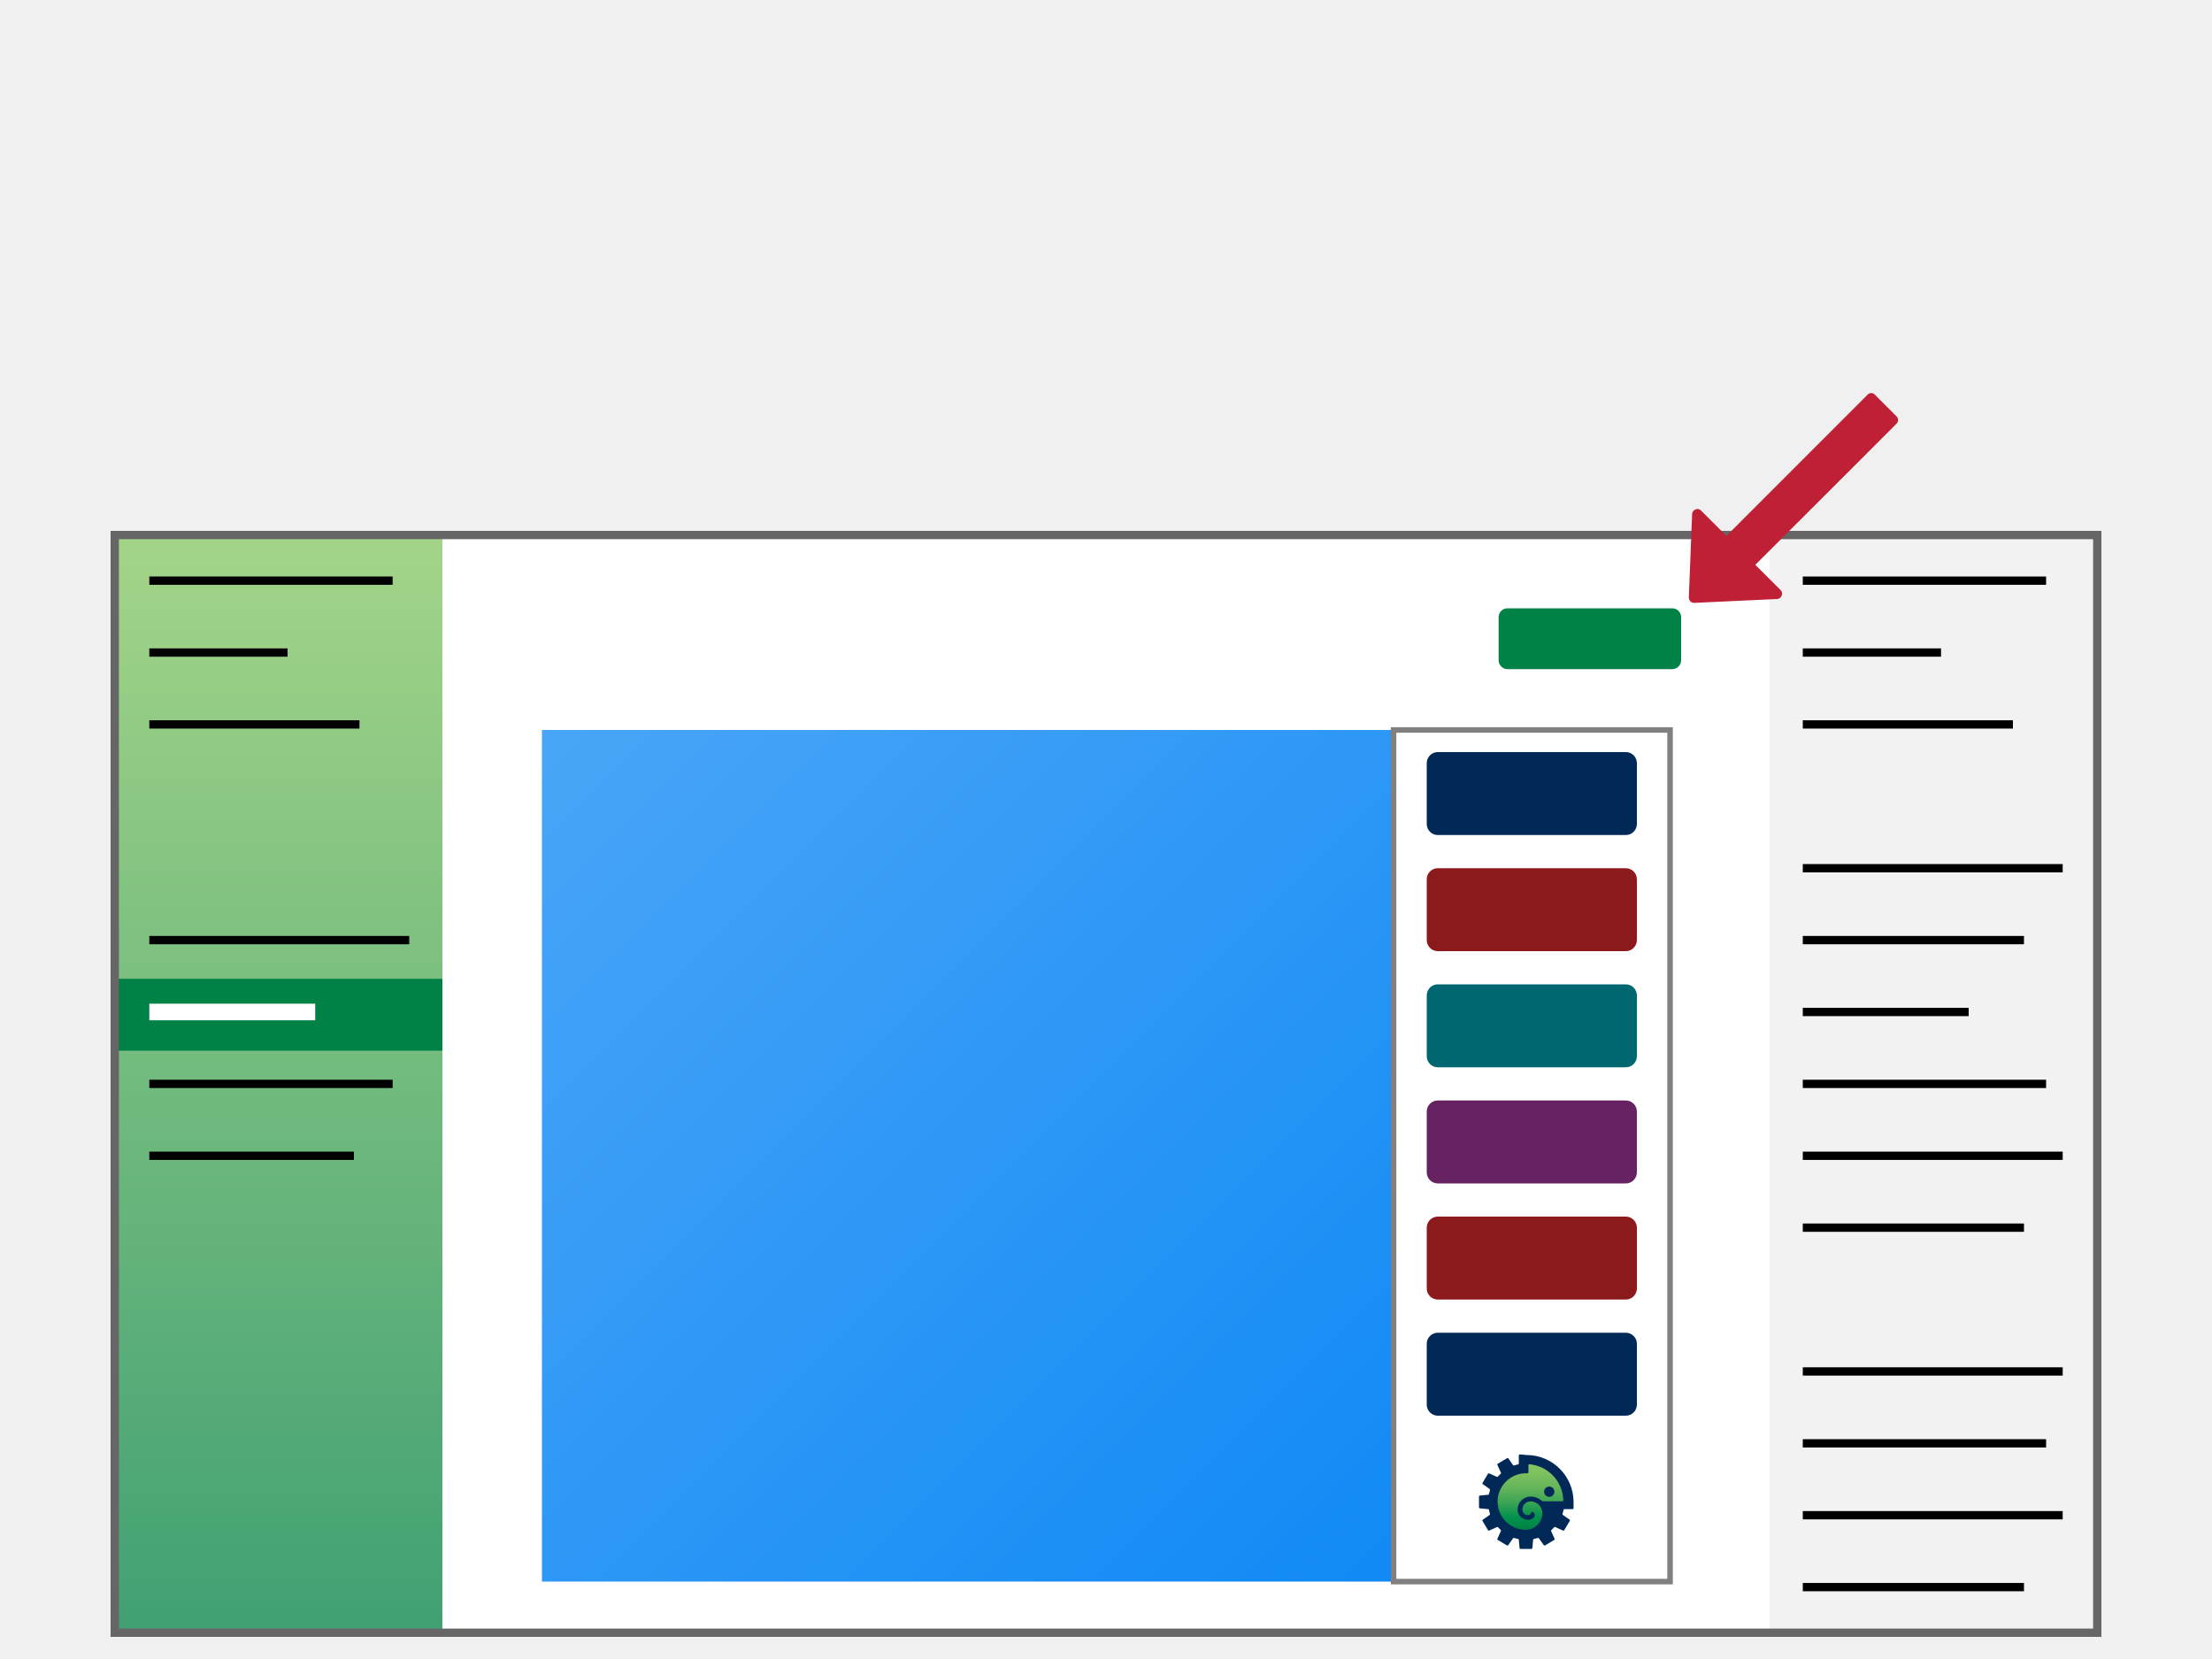
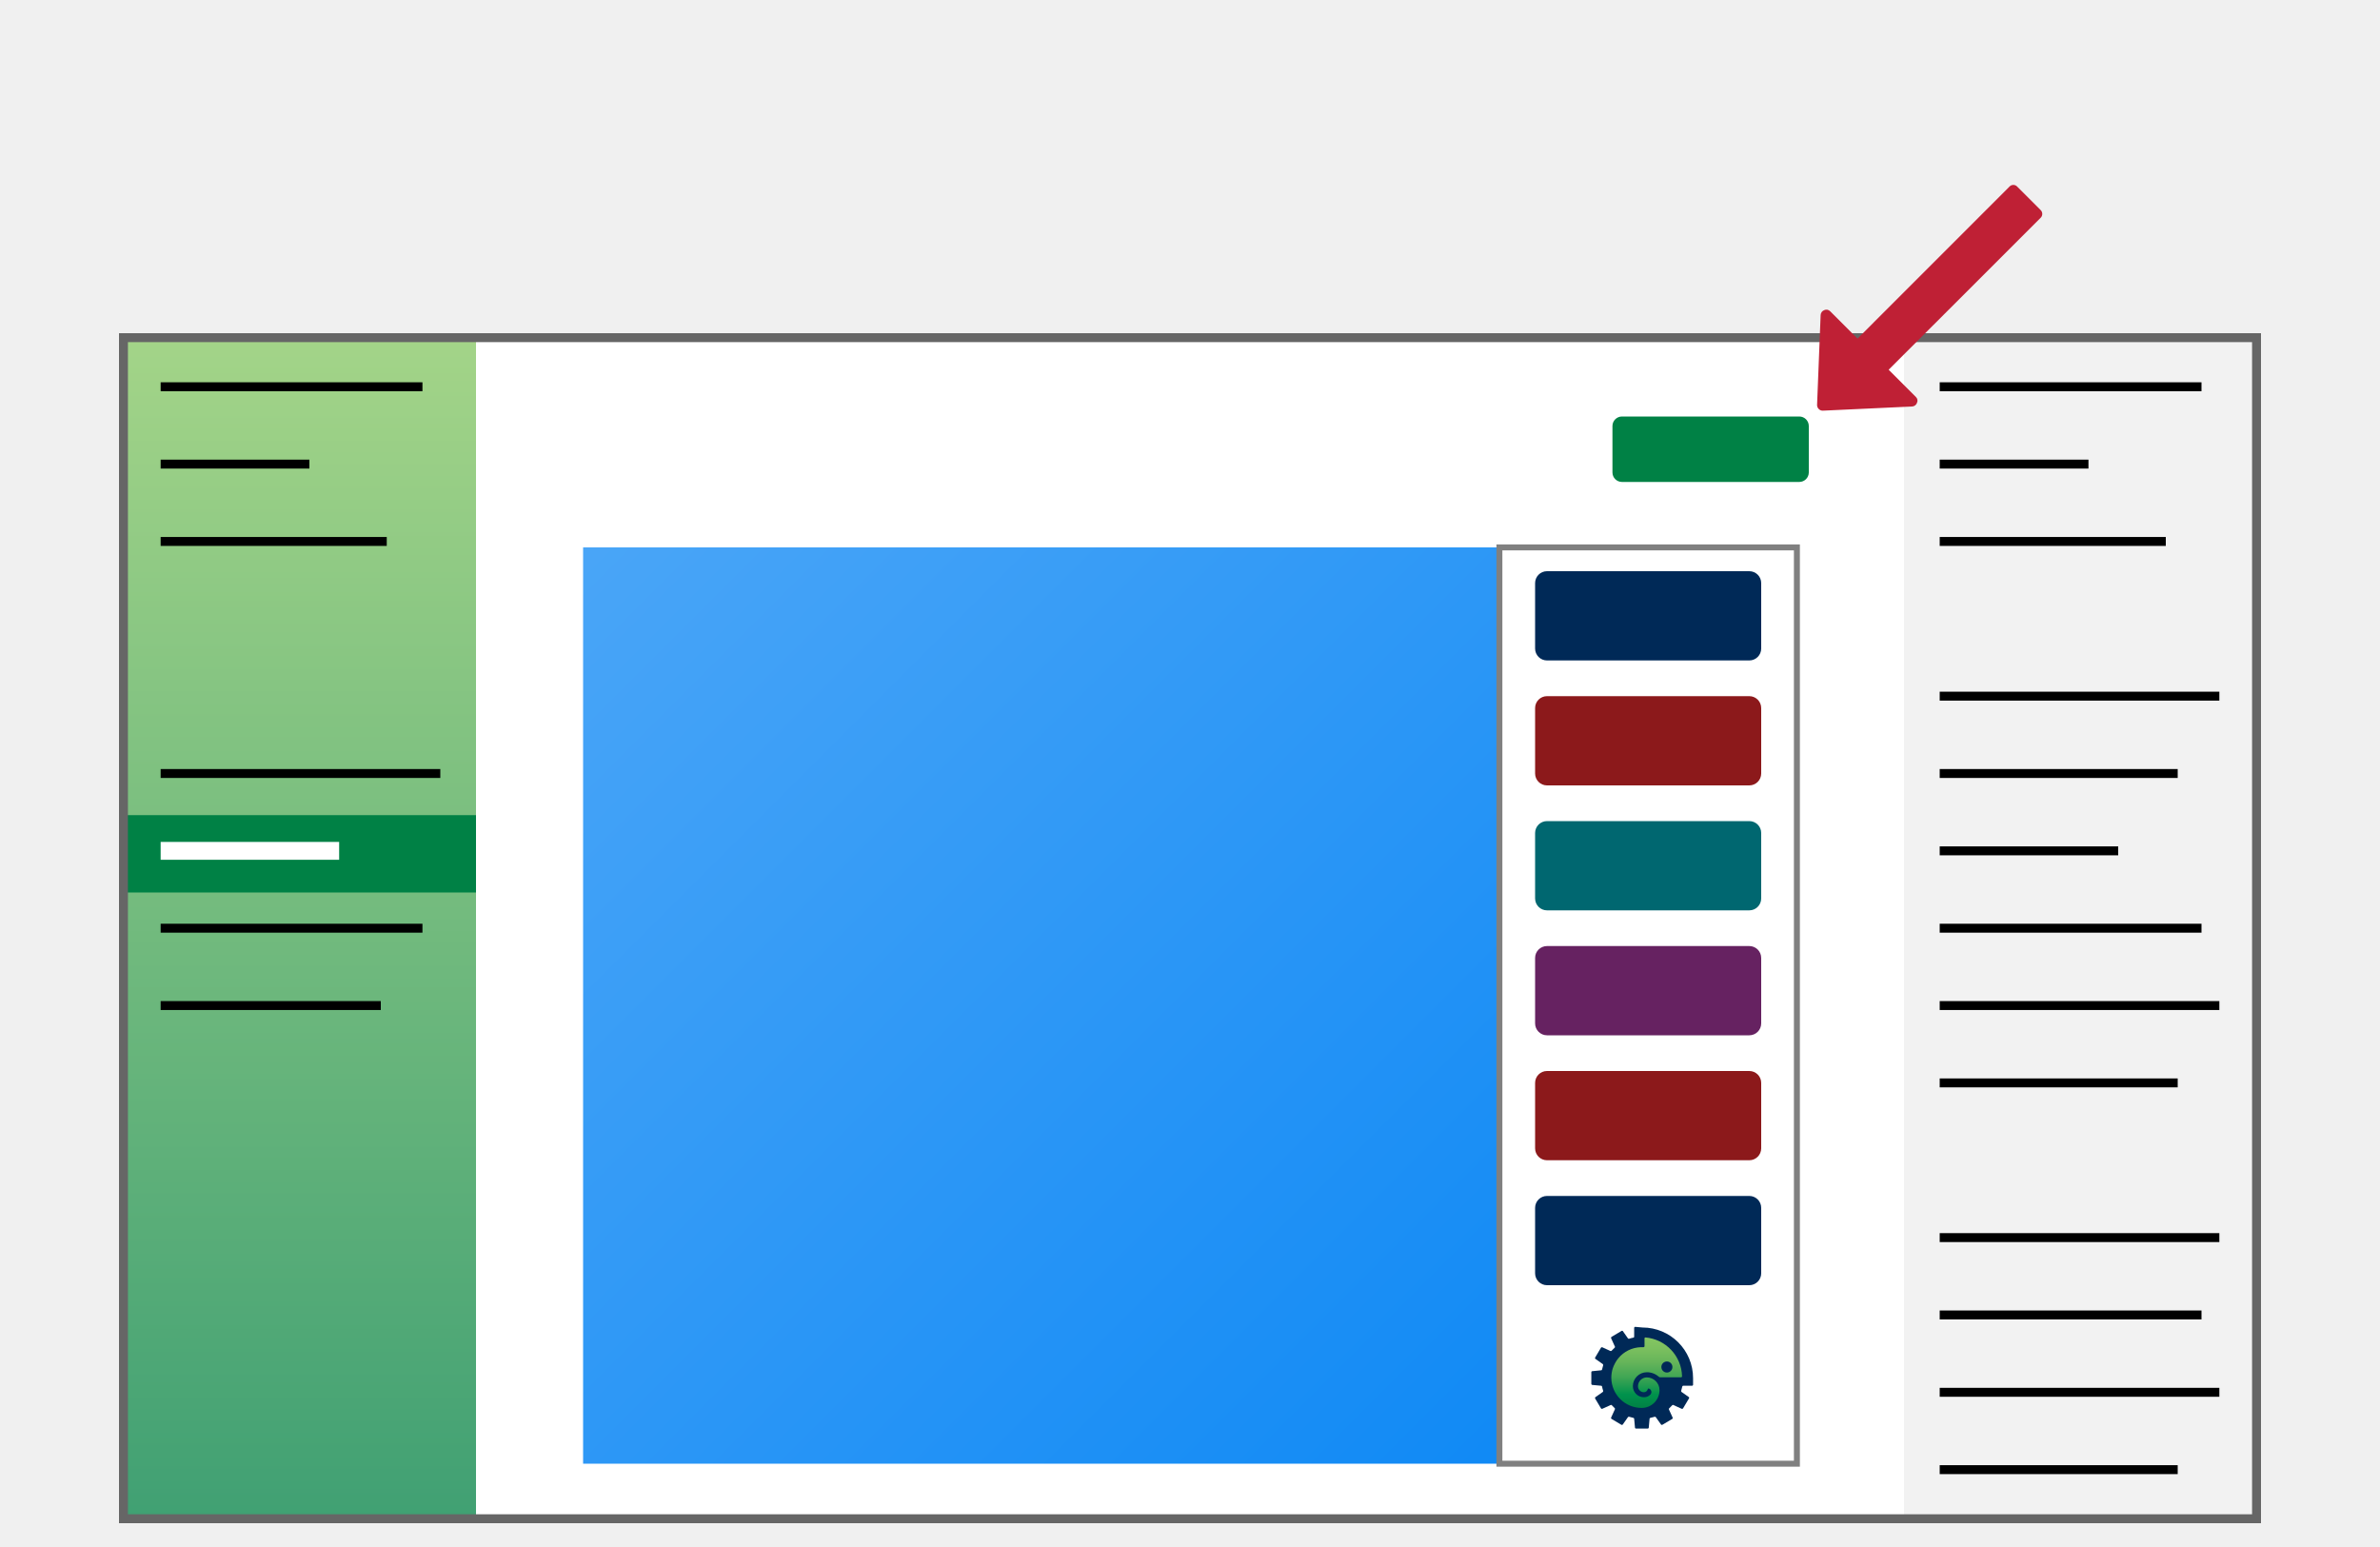
- <svg xmlns="http://www.w3.org/2000/svg" viewBox="0 0 400 300">
+ <svg xmlns="http://www.w3.org/2000/svg" viewBox="0 40 400 260">
  <defs>
    <style>.a,.h{fill:#fff;}.b{fill:url(#a);}.c{stroke:#000;stroke-width:1.5px;}.c,.e,.h{stroke-miterlimit:10;}.d{fill:#008145;}.e{stroke:#fff;stroke-width:3px;}.f{fill:#f2f2f2;}.g{fill:url(#b);}.h{stroke:gray;}.i{fill:#002957;}.j{fill:#8c191b;}.k{fill:#006770;}.l{fill:#662261;}.m{fill:url(#c);}.n{fill:#666;}.o{fill:#bf2035;}</style>
    <linearGradient id="a" x1="50" y1="96.91" x2="50" y2="295.94" gradientUnits="userSpaceOnUse">
      <stop offset="0" stop-color="#a3d488" />
      <stop offset="1" stop-color="#40a073" />
    </linearGradient>
    <linearGradient id="b" x1="99.19" y1="133.19" x2="250.07" y2="284.07" gradientUnits="userSpaceOnUse">
      <stop offset="0" stop-color="#49a5f7" />
      <stop offset="1" stop-color="#118af5" />
    </linearGradient>
    <linearGradient id="c" x1="276.74" y1="345.38" x2="276.74" y2="357.22" gradientTransform="matrix(1, 0, 0, -1, 0, 622)" gradientUnits="userSpaceOnUse">
      <stop offset="0" stop-color="#008145" />
      <stop offset="0.19" stop-color="#00924c" />
      <stop offset="0.43" stop-color="#3fa554" />
      <stop offset="0.65" stop-color="#66b55a" />
      <stop offset="0.85" stop-color="#7cc05f" />
      <stop offset="1" stop-color="#84c661" />
    </linearGradient>
  </defs>
  <rect class="a" x="21" y="96" width="359" height="199" />
  <rect class="b" x="20" y="96" width="60" height="200" />
  <line class="c" x1="27" y1="105" x2="71" y2="105" />
  <line class="c" x1="27" y1="118" x2="52" y2="118" />
  <line class="c" x1="27" y1="131" x2="65" y2="131" />
  <line class="c" x1="27" y1="170" x2="74" y2="170" />
  <rect class="d" x="20" y="177" width="60" height="13" />
  <line class="e" x1="27" y1="183" x2="57" y2="183" />
  <line class="c" x1="27" y1="196" x2="71" y2="196" />
  <line class="c" x1="27" y1="209" x2="64" y2="209" />
  <rect class="f" x="320" y="96" width="60" height="200" />
  <line class="c" x1="326" y1="105" x2="370" y2="105" />
  <line class="c" x1="326" y1="118" x2="351" y2="118" />
  <line class="c" x1="326" y1="131" x2="364" y2="131" />
  <line class="c" x1="326" y1="157" x2="373" y2="157" />
  <line class="c" x1="326" y1="170" x2="366" y2="170" />
  <line class="c" x1="326" y1="183" x2="356" y2="183" />
  <line class="c" x1="326" y1="196" x2="370" y2="196" />
  <line class="c" x1="326" y1="209" x2="373" y2="209" />
  <line class="c" x1="326" y1="222" x2="366" y2="222" />
  <line class="c" x1="326" y1="248" x2="373" y2="248" />
  <line class="c" x1="326" y1="261" x2="370" y2="261" />
  <line class="c" x1="326" y1="274" x2="373" y2="274" />
  <line class="c" x1="326" y1="287" x2="366" y2="287" />
  <rect class="g" x="98" y="132" width="154" height="154" />
  <rect class="h" x="252" y="132" width="50" height="154" />
  <rect class="i" x="258" y="136" width="38" height="15" rx="2" />
  <rect class="j" x="258" y="157" width="38" height="15" rx="2" />
  <rect class="k" x="258" y="178" width="38" height="15" rx="2" />
  <rect class="l" x="258" y="199" width="38" height="15" rx="2" />
  <rect class="j" x="258" y="220" width="38" height="15" rx="2" />
  <rect class="i" x="258" y="241" width="38" height="15" rx="2" />
  <path class="i" d="M274.82,263a.18.18,0,0,0-.17.17v1.5a.14.14,0,0,1-.12.14,5.57,5.57,0,0,0-.73.19.18.18,0,0,1-.19-.06l-.88-1.25a.17.17,0,0,0-.21,0l-1.68,1a.18.18,0,0,0-.07.21l.63,1.39a.13.13,0,0,1,0,.18c-.19.18-.37.35-.54.54a.18.18,0,0,1-.19.05l-1.39-.63a.18.18,0,0,0-.2.06l-1,1.69a.16.16,0,0,0,.05.2l1.25.88a.2.2,0,0,1,.06.19,6.54,6.54,0,0,0-.19.73.15.15,0,0,1-.14.12l-1.52.15a.16.16,0,0,0-.14.15v2a.18.18,0,0,0,.14.16l1.52.14a.15.15,0,0,1,.14.12,5.57,5.57,0,0,0,.19.73.2.2,0,0,1-.06.19l-1.25.88a.19.19,0,0,0-.05.21l1,1.68a.17.17,0,0,0,.2.07l1.39-.63a.14.14,0,0,1,.19,0,6.88,6.88,0,0,0,.54.54.17.17,0,0,1,0,.19l-.63,1.38a.18.18,0,0,0,.07.21l1.68,1a.17.17,0,0,0,.21-.05l.88-1.25a.2.2,0,0,1,.19-.06,6.54,6.54,0,0,0,.73.19.16.16,0,0,1,.12.14l.14,1.52a.16.16,0,0,0,.16.14h2a.17.17,0,0,0,.15-.14l.14-1.52c0-.08.07-.12.13-.14a6,6,0,0,0,.73-.19.18.18,0,0,1,.18.06l.89,1.25a.17.17,0,0,0,.2.05l1.69-1a.19.19,0,0,0,.06-.21l-.63-1.38a.16.16,0,0,1,.05-.19,6.75,6.75,0,0,0,.53-.54c.05,0,.13-.08.19,0l1.39.63a.18.18,0,0,0,.21-.07l1-1.68a.16.16,0,0,0,0-.21l-1.25-.88a.18.18,0,0,1-.06-.19,6.54,6.54,0,0,0,.19-.73.15.15,0,0,1,.14-.12h1.5a.18.18,0,0,0,.17-.18v-1.1a8.51,8.51,0,0,0-8.51-8.51Z" />
  <path class="m" d="M276.53,264.78a.14.14,0,0,0-.14.14v1.33a.18.18,0,0,1-.18.17h-.44a5.08,5.08,0,0,0-3.78,1.86,4.2,4.2,0,0,0-.55.82,5.7,5.7,0,0,0-.4.91,5.48,5.48,0,0,0-.23,1.52h0a5.1,5.1,0,0,0,5.1,5.1h0a3,3,0,0,0,3-3,2.14,2.14,0,0,0-2.13-2.13,1.49,1.49,0,0,0-1.49,1.49,1,1,0,0,0,1,1,.67.67,0,0,0,.65-.53.13.13,0,0,1,.14-.1.62.62,0,0,1,.32,1,1.46,1.46,0,0,1-1.11.47,1.86,1.86,0,0,1-1.86-1.86,2.35,2.35,0,0,1,2.35-2.34,3,3,0,0,1,2,.75.39.39,0,0,0,.27.1h3.5a.16.16,0,0,0,.15-.16A6.74,6.74,0,0,0,276.53,264.78Z" />
  <path class="i" d="M280.15,270.68a.93.93,0,1,1,.93-.93A.93.93,0,0,1,280.15,270.68Z" />
  <path class="n" d="M378.5,97.5v197H21.5V97.5h357M380,96H20V296H380V96Z" />
  <rect class="d" x="271" y="110" width="33" height="11" rx="1.6" />
  <path class="o" d="M322.18,107.71a.92.92,0,0,1-.82.61l-15,.7a.91.91,0,0,1-.68-.27.94.94,0,0,1-.29-.69l.6-15.12a.92.92,0,0,1,.61-.82.87.87,0,0,1,1,.2l4.59,4.59,25.53-25.54a.88.88,0,0,1,1.31,0l3.93,3.93a.91.91,0,0,1,0,1.31l-25.54,25.53,4.59,4.59A.84.84,0,0,1,322.18,107.71Z" />
</svg>
